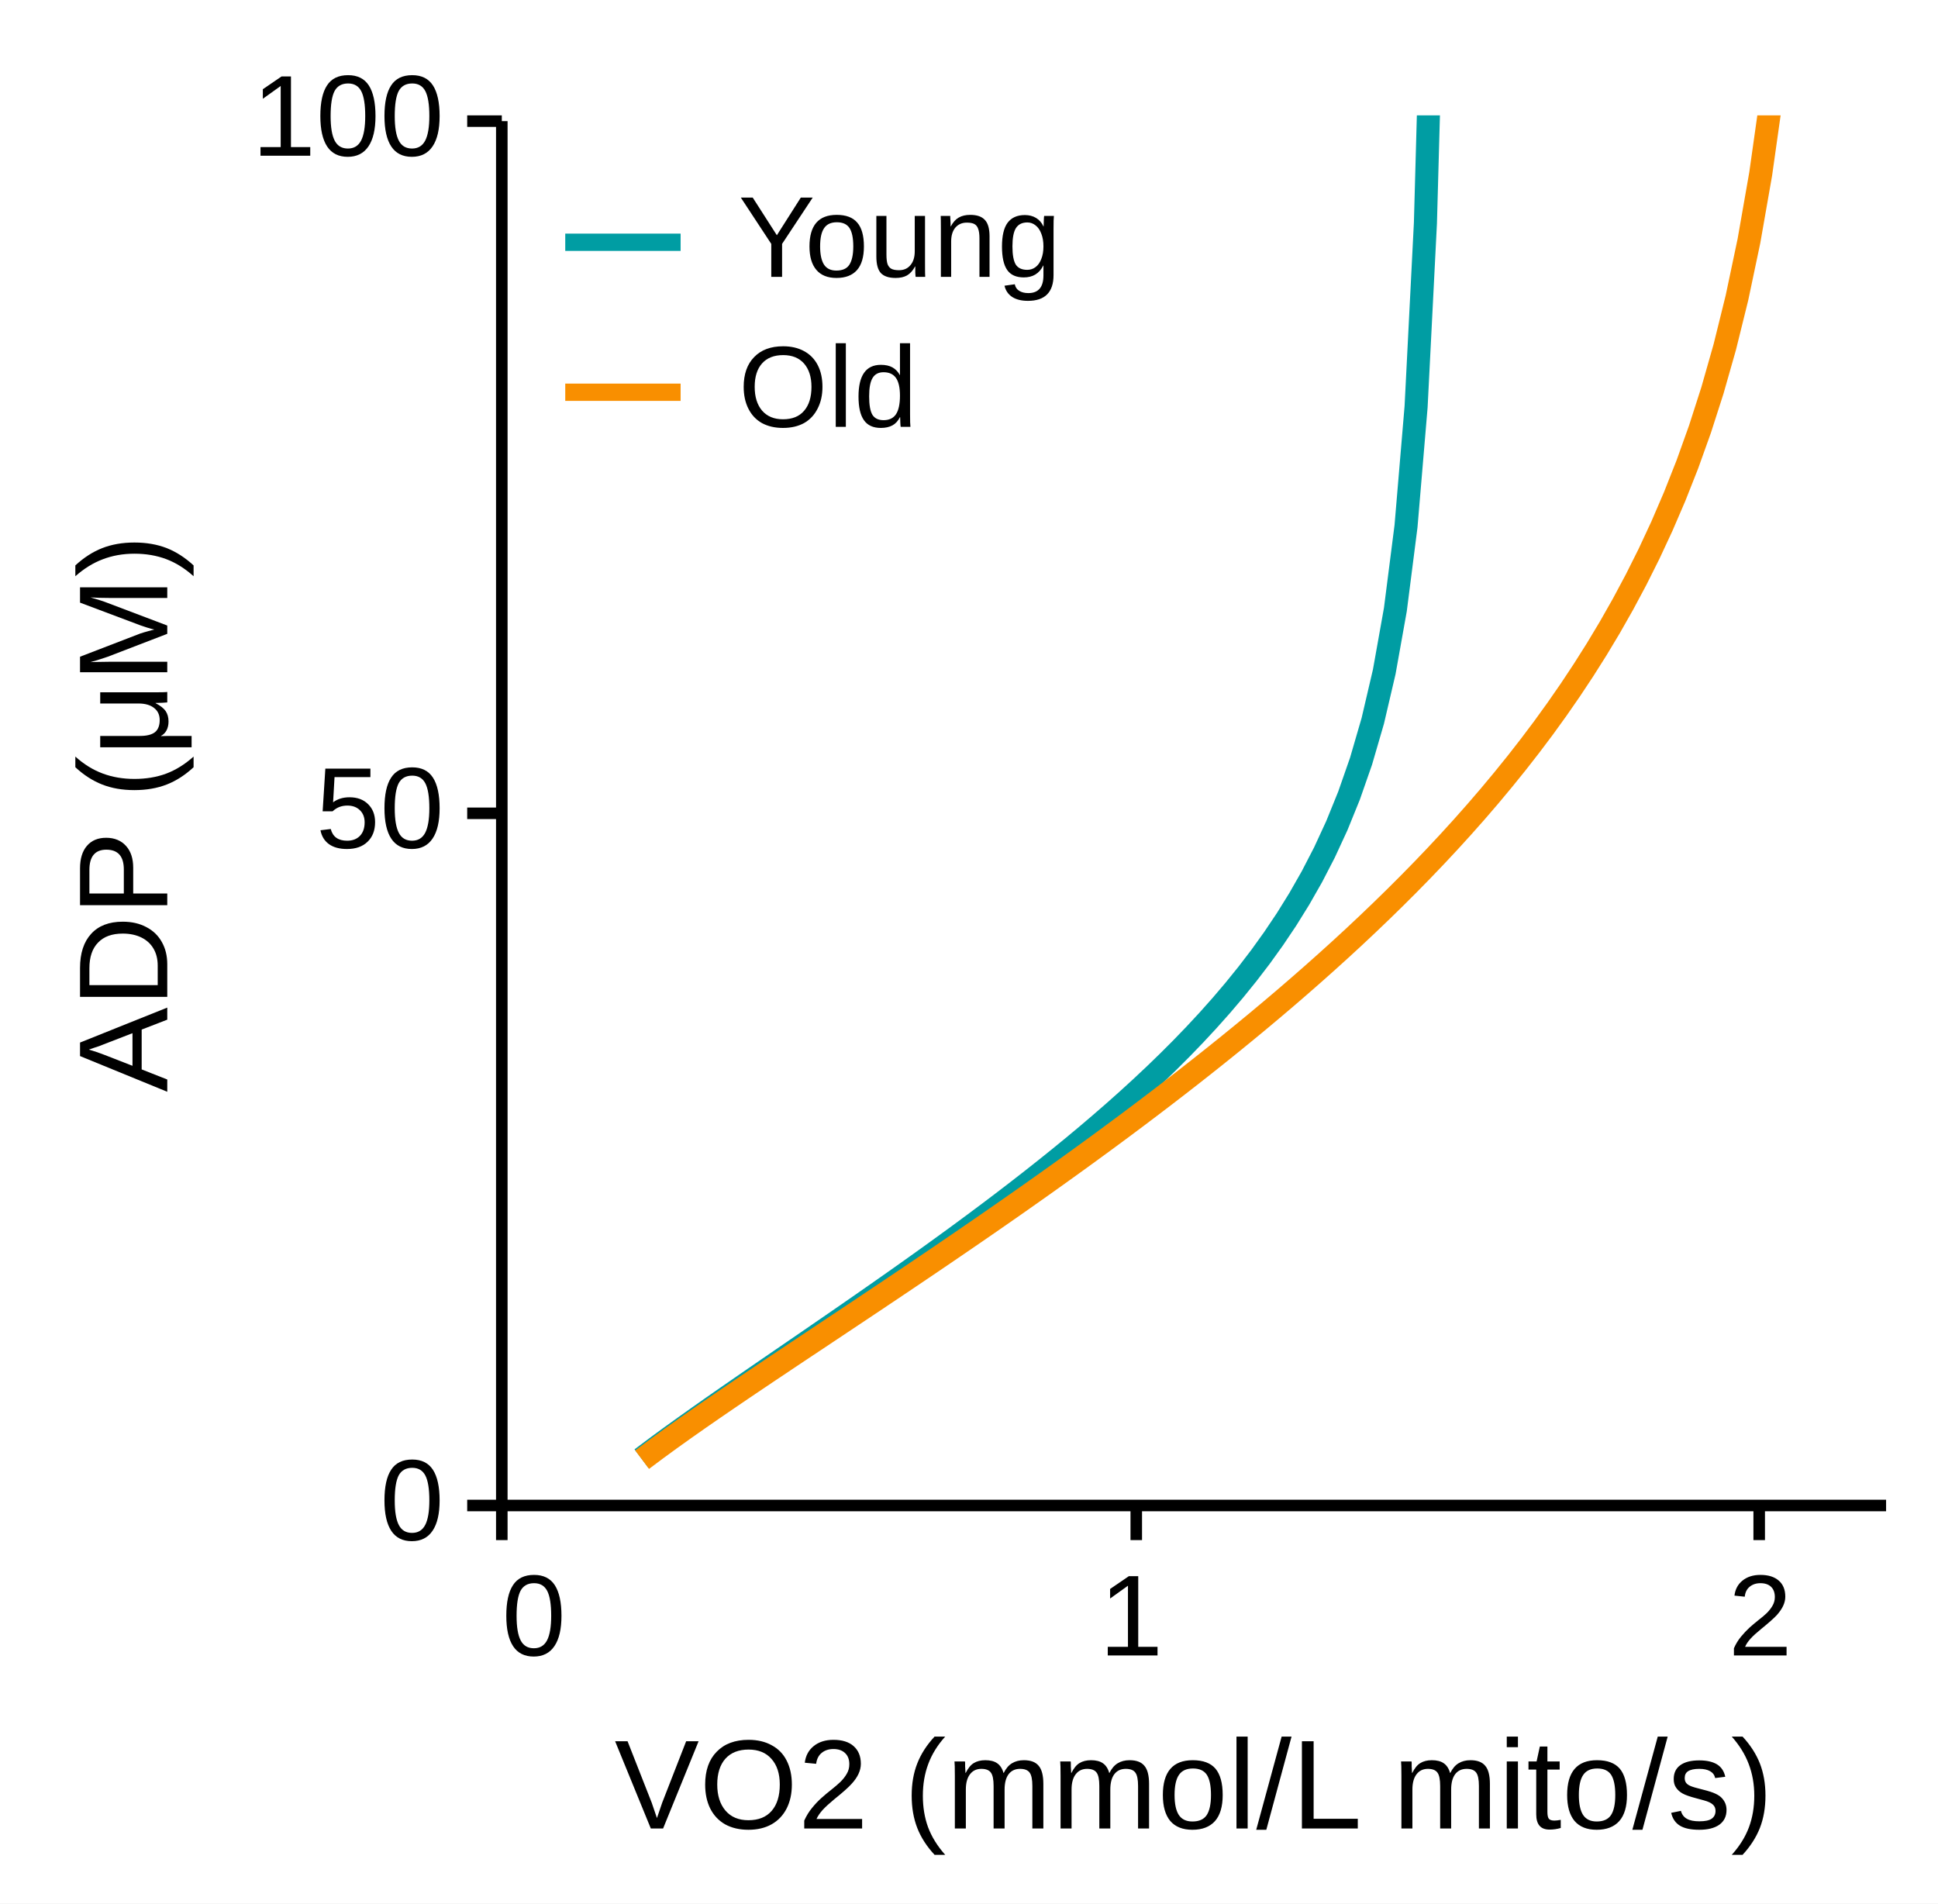
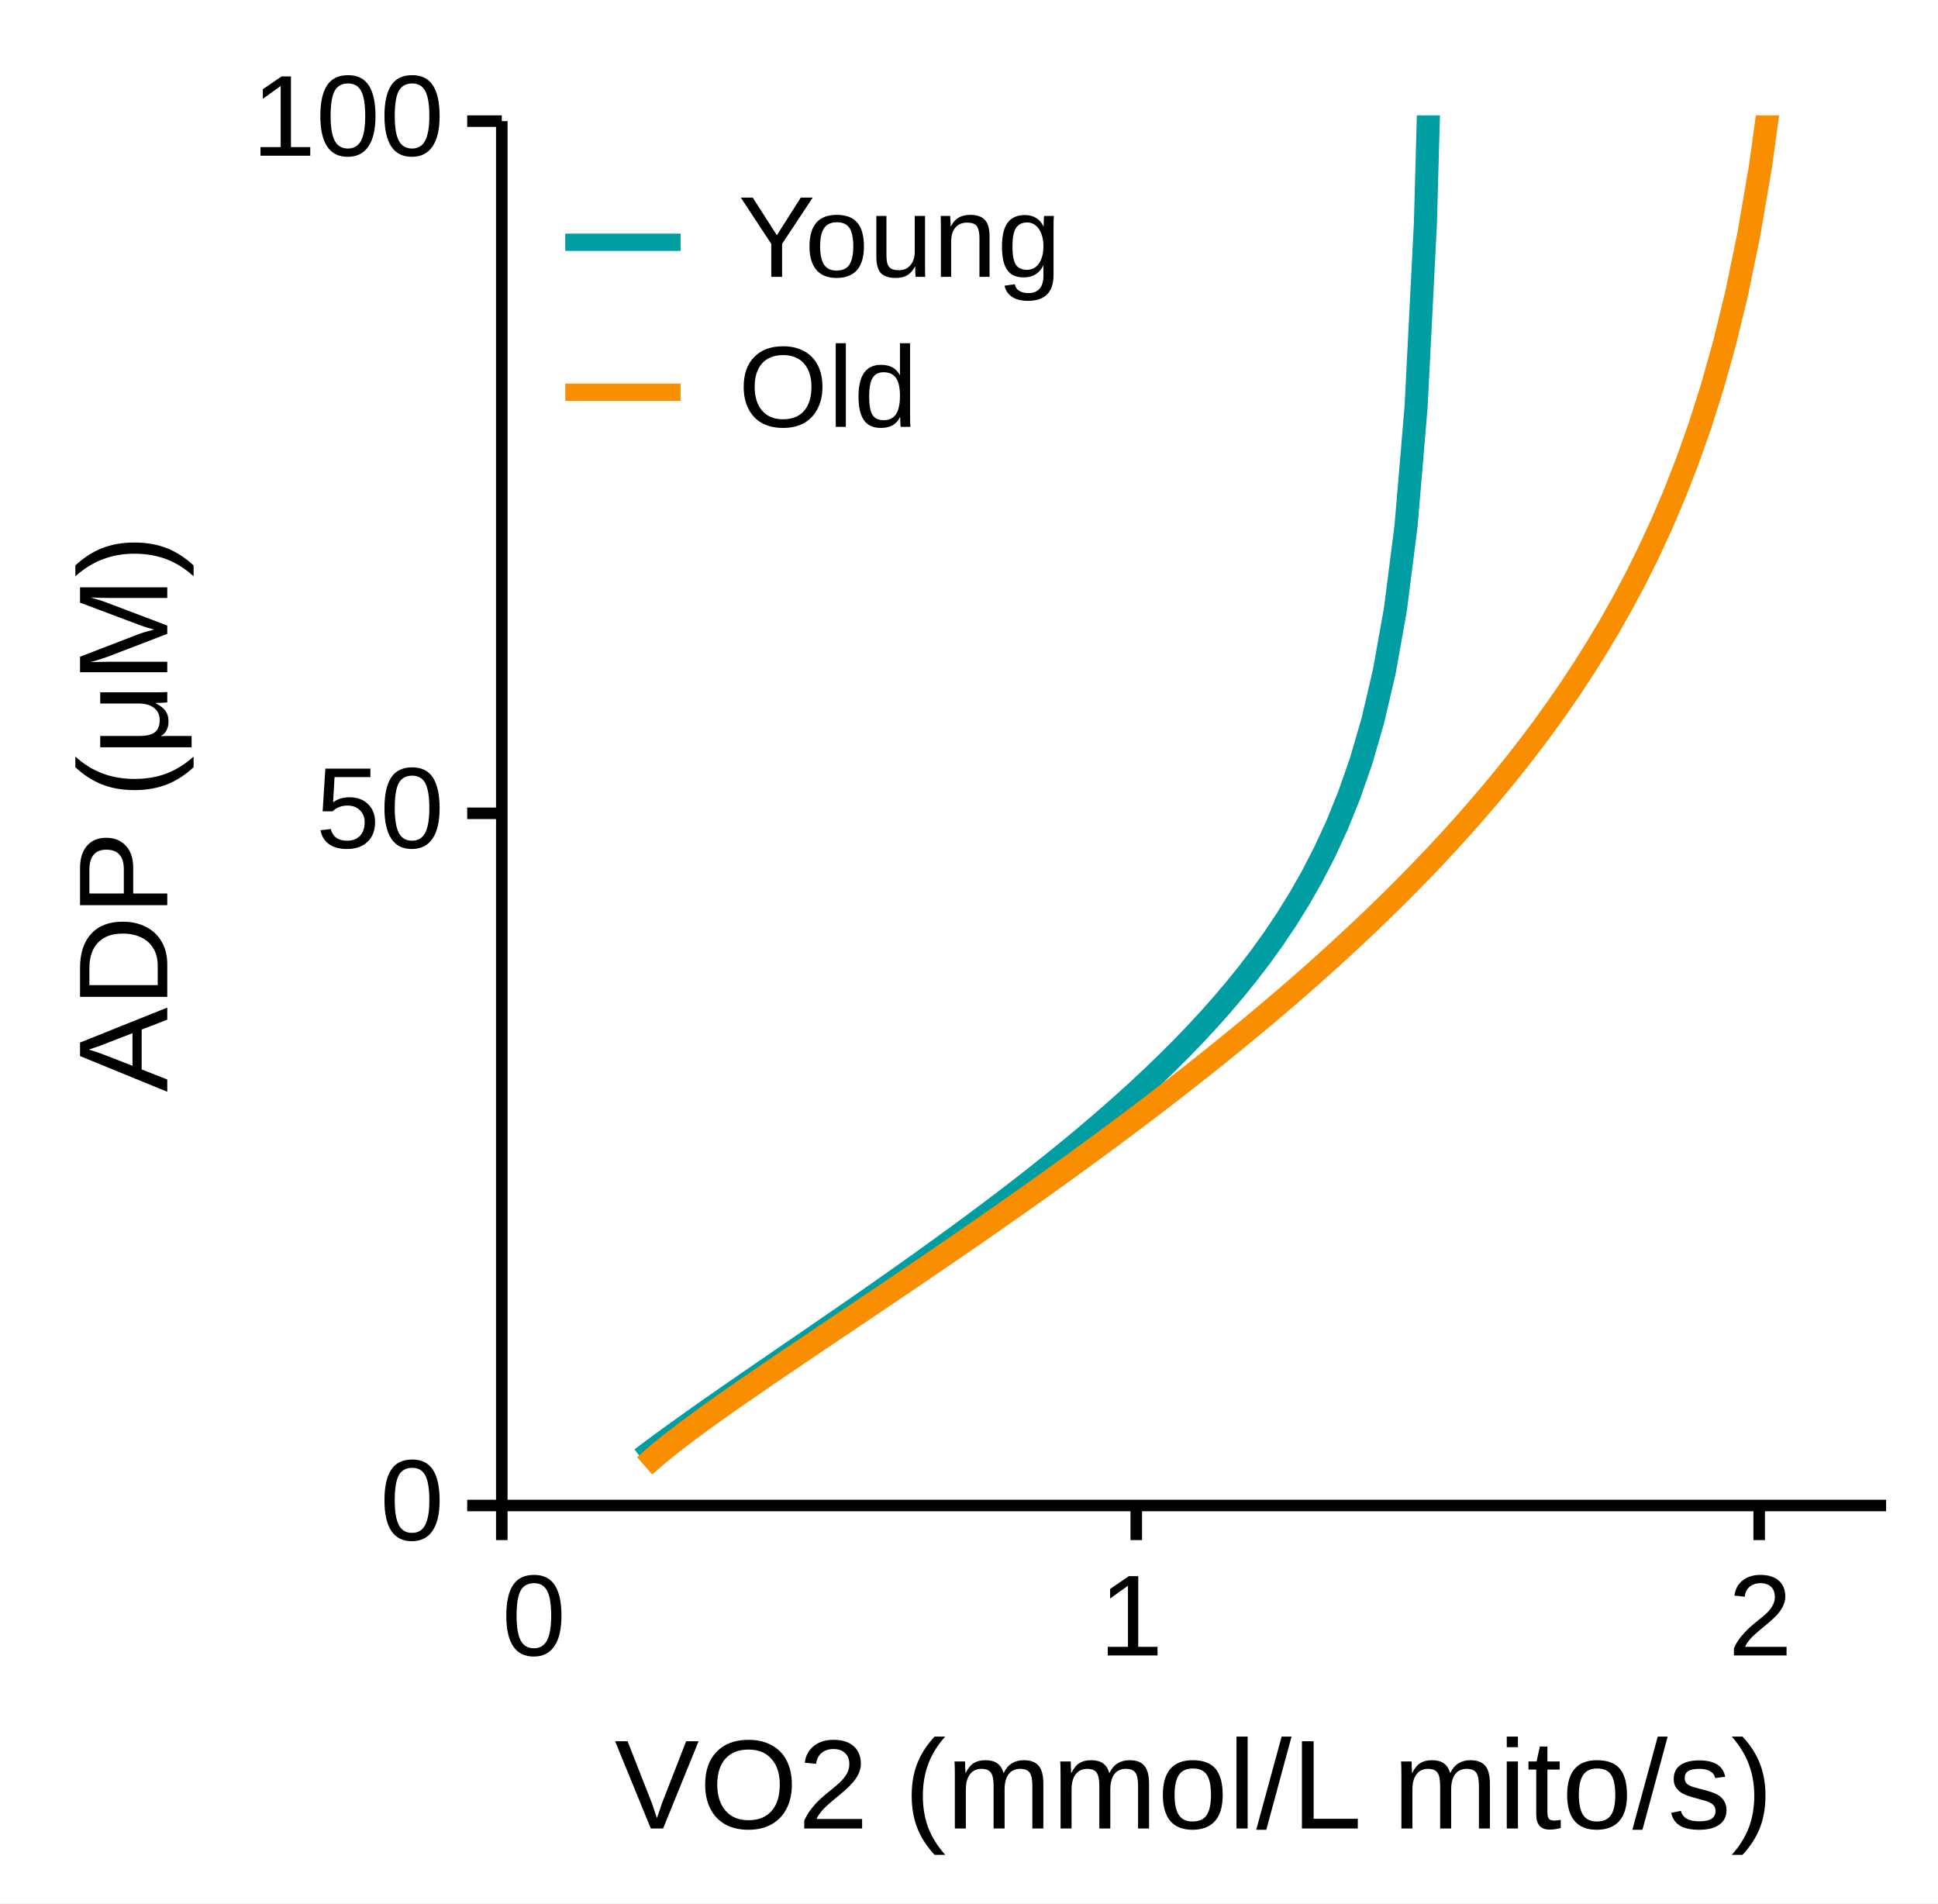
<svg xmlns="http://www.w3.org/2000/svg" version="1.1" class="marks" width="168" height="165" viewBox="0 0 168 165">
  <rect width="168" height="165" fill="white" />
  <g fill="none" stroke-miterlimit="10" transform="translate(43,10)">
    <g class="mark-group role-frame root" role="graphics-object" aria-roledescription="group mark container">
      <g transform="translate(0,0)">
        <path class="background" aria-hidden="true" d="M0.5,0.5h120v120h-120Z" />
        <g>
          <g class="mark-group role-axis" role="graphics-symbol" aria-roledescription="axis" aria-label="X-axis titled 'VO2 (mmol/L mito/s)' for a linear scale with values from 0.0 to 2.2">
            <g transform="translate(0.5,120.5)">
              <path class="background" aria-hidden="true" d="M0,0h0v0h0Z" pointer-events="none" />
              <g>
                <g class="mark-rule role-axis-tick" pointer-events="none">
                  <line transform="translate(0,0)" x2="0" y2="3" stroke="black" stroke-width="1" opacity="1" />
                  <line transform="translate(55,0)" x2="0" y2="3" stroke="black" stroke-width="1" opacity="1" />
                  <line transform="translate(109,0)" x2="0" y2="3" stroke="black" stroke-width="1" opacity="1" />
                </g>
                <g class="mark-text role-axis-label" pointer-events="none">
                  <text text-anchor="start" transform="translate(0,13)" font-family="Arial" font-size="10px" fill="#000" opacity="1">0</text>
                  <text text-anchor="middle" transform="translate(54.54545,13)" font-family="Arial" font-size="10px" fill="#000" opacity="1">1</text>
                  <text text-anchor="middle" transform="translate(109.0909,13)" font-family="Arial" font-size="10px" fill="#000" opacity="1">2</text>
                </g>
                <g class="mark-rule role-axis-domain" pointer-events="none">
                  <line transform="translate(0,0)" x2="120" y2="0" stroke="black" stroke-width="1" opacity="1" />
                </g>
                <g class="mark-text role-axis-title" pointer-events="none">
                  <text text-anchor="middle" transform="translate(60,28)" font-family="Arial" font-size="11px" font-weight="normal" fill="#000" opacity="1">VO2 (mmol/L mito/s)</text>
                </g>
              </g>
              <path class="foreground" aria-hidden="true" d="" pointer-events="none" display="none" />
            </g>
          </g>
          <g class="mark-group role-axis" role="graphics-symbol" aria-roledescription="axis" aria-label="Y-axis titled 'ADP (μM)' for a linear scale with values from 0 to 100">
            <g transform="translate(0.5,0.5)">
              <path class="background" aria-hidden="true" d="M0,0h0v0h0Z" pointer-events="none" />
              <g>
                <g class="mark-rule role-axis-tick" pointer-events="none">
                  <line transform="translate(0,120)" x2="-3" y2="0" stroke="black" stroke-width="1" opacity="1" />
                  <line transform="translate(0,60)" x2="-3" y2="0" stroke="black" stroke-width="1" opacity="1" />
                  <line transform="translate(0,0)" x2="-3" y2="0" stroke="black" stroke-width="1" opacity="1" />
                </g>
                <g class="mark-text role-axis-label" pointer-events="none">
                  <text text-anchor="end" transform="translate(-5,123)" font-family="Arial" font-size="10px" fill="#000" opacity="1">0</text>
                  <text text-anchor="end" transform="translate(-5,63)" font-family="Arial" font-size="10px" fill="#000" opacity="1">50</text>
                  <text text-anchor="end" transform="translate(-5,3)" font-family="Arial" font-size="10px" fill="#000" opacity="1">100</text>
                </g>
                <g class="mark-rule role-axis-domain" pointer-events="none">
                  <line transform="translate(0,120)" x2="0" y2="-120" stroke="black" stroke-width="1" opacity="1" />
                </g>
                <g class="mark-text role-axis-title" pointer-events="none">
                  <text text-anchor="middle" transform="translate(-27,60) rotate(-90) translate(0,-2)" font-family="Arial" font-size="11px" font-weight="normal" fill="#000" opacity="1">ADP (μM)</text>
                </g>
              </g>
              <path class="foreground" aria-hidden="true" d="" pointer-events="none" display="none" />
            </g>
          </g>
          <g class="mark-group role-scope layer_0_pathgroup" role="graphics-object" aria-roledescription="group mark container">
            <g transform="translate(0,0)">
              <path class="background" aria-hidden="true" d="M0,0h120v120h-120Z" />
              <g>
                <g class="mark-line role-mark layer_0_marks" clip-path="url(#clip1)" role="graphics-object" aria-roledescription="line mark container">
                  <path aria-label="VO2_m: 0.23106662489; ADP_μ: 2.97230677792; group: Young" role="graphics-symbol" aria-roledescription="line mark" d="M12.604,116.433L13.854,115.494L15.094,114.585L16.327,113.698L17.553,112.827L18.775,111.968L19.993,111.12L21.209,110.279L22.422,109.443L23.634,108.61L24.844,107.781L26.053,106.952L27.261,106.124L28.467,105.294L29.673,104.464L30.878,103.631L32.082,102.795L33.284,101.956L34.486,101.112L35.687,100.263L36.887,99.409L38.086,98.548L39.284,97.68L40.481,96.805L41.676,95.921L42.871,95.028L44.064,94.125L45.255,93.211L46.445,92.285L47.634,91.346L48.82,90.393L50.005,89.425L51.188,88.439L52.369,87.435L53.547,86.411L54.723,85.365L55.896,84.293L57.066,83.195L58.233,82.066L59.396,80.904L60.555,79.703L61.71,78.461L62.86,77.17L64.005,75.824L65.144,74.416L66.277,72.935L67.402,71.369L68.52,69.705L69.628,67.921L70.726,65.995L71.813,63.893L72.886,61.571L73.944,58.965L74.985,55.983L76.004,52.482L76.997,48.233L77.96,42.845L78.883,35.62L79.757,25.264L80.566,9.331L81.284,-16.657L81.873,-60.035L82.294,-129.163L82.555,-224.436L82.729,-334.076L82.862,-448.53L82.964,-564.245L83.043,-679.091L83.105,-791.627L83.155,-901.05L83.197,-1006.969L83.233,-1109.239L83.264,-1207.85L83.29,-1302.873L83.314,-1394.418L83.335,-1482.621L83.355,-1567.625L83.372,-1649.575L83.388,-1728.615L83.403,-1804.884L83.416,-1878.514L83.429,-1949.632L83.44,-2018.358L83.451,-2084.803L83.461,-2149.073L83.471,-2211.269L83.48,-2271.483L83.489,-2329.804L83.497,-2386.315L83.505,-2441.094L83.512,-2494.213L83.519,-2545.743L83.526,-2595.749L83.532,-2644.292L83.538,-2691.431L83.544,-2737.221L83.55,-2781.715L83.555,-2824.961L83.56,-2867.006L83.565,-2907.896" stroke="#009DA3" stroke-width="2" />
                </g>
              </g>
              <path class="foreground" aria-hidden="true" d="" display="none" />
            </g>
            <g transform="translate(0,0)">
              <path class="background" aria-hidden="true" d="M0,0h120v120h-120Z" />
              <g>
                <g class="mark-line role-mark layer_0_marks" clip-path="url(#clip2)" role="graphics-object" aria-roledescription="line mark container">
-                   <path aria-label="VO2_m: 0.232158006883; ADP_μ: 2.89309747298; group: Old" role="graphics-symbol" aria-roledescription="line mark" d="M12.663,116.528L13.918,115.589L15.163,114.682L16.4,113.799L17.633,112.934L18.861,112.084L20.086,111.245L21.308,110.414L22.528,109.591L23.747,108.772L24.965,107.958L26.181,107.146L27.397,106.337L28.612,105.528L29.826,104.72L31.04,103.911L32.253,103.102L33.465,102.291L34.677,101.479L35.889,100.664L37.1,99.847L38.311,99.027L39.521,98.203L40.731,97.376L41.94,96.545L43.149,95.71L44.357,94.87L45.565,94.025L46.773,93.174L47.98,92.318L49.186,91.456L50.392,90.588L51.597,89.713L52.802,88.831L54.006,87.942L55.21,87.045L56.413,86.139L57.615,85.225L58.817,84.302L60.018,83.37L61.218,82.428L62.417,81.475L63.616,80.511L64.813,79.535L66.01,78.548L67.206,77.547L68.401,76.533L69.594,75.504L70.787,74.46L71.978,73.4L73.169,72.323L74.358,71.228L75.545,70.113L76.731,68.978L77.916,67.821L79.099,66.641L80.28,65.436L81.459,64.204L82.637,62.943L83.812,61.651L84.986,60.325L86.157,58.963L87.325,57.561L88.491,56.117L89.654,54.625L90.814,53.082L91.97,51.481L93.123,49.818L94.272,48.084L95.417,46.273L96.558,44.372L97.693,42.372L98.823,40.258L99.947,38.013L101.064,35.615L102.173,33.038L103.275,30.248L104.367,27.2L105.448,23.836L106.518,20.077L107.573,15.813L108.611,10.889L109.629,5.078L110.624,-1.957L111.588,-10.729L112.513,-22.022L113.389,-37.023L114.198,-57.448L114.924,-85.51L115.547,-123.457L116.058,-172.544L116.463,-232.168L116.779,-300.198L117.024,-374.065L117.217,-451.481L117.37,-530.667L117.495,-610.353L117.598,-689.678L117.684,-768.074L117.758,-845.177" stroke="#F98F00" stroke-width="2" />
+                   <path aria-label="VO2_m: 0.236186123948; ADP_μ: 2.44922638075; group: Old" role="graphics-symbol" aria-roledescription="line mark" d="M12.883,117.061L14.115,115.986L15.338,115.004L16.557,114.073L17.773,113.176L18.987,112.303L20.2,111.446L21.412,110.602L22.624,109.767L23.835,108.939L25.046,108.116L26.256,107.297L27.467,106.481L28.677,105.666L29.886,104.853L31.096,104.039L32.305,103.225L33.514,102.41L34.723,101.593L35.932,100.775L37.14,99.954L38.348,99.13L39.556,98.302L40.764,97.472L41.971,96.637L43.178,95.798L44.384,94.954L45.59,94.106L46.796,93.252L48.002,92.392L49.207,91.527L50.411,90.655L51.615,89.777L52.819,88.891L54.022,87.998L55.224,87.098L56.426,86.189L57.627,85.271L58.828,84.345L60.028,83.408L61.227,82.462L62.426,81.506L63.623,80.538L64.82,79.558L66.016,78.567L67.211,77.562L68.405,76.544L69.598,75.511L70.79,74.463L71.981,73.398L73.17,72.317L74.359,71.217L75.546,70.098L76.731,68.959L77.915,67.797L79.098,66.612L80.279,65.401L81.458,64.164L82.635,62.898L83.81,61.6L84.983,60.269L86.153,58.901L87.321,57.493L88.487,56.042L89.649,54.543L90.809,52.993L91.965,51.384L93.118,49.713L94.267,47.97L95.411,46.148L96.551,44.237L97.686,42.225L98.816,40.097L99.939,37.835L101.056,35.418L102.165,32.819L103.266,30.001L104.358,26.92L105.439,23.514L106.507,19.7L107.561,15.365L108.598,10.344L109.615,4.399L110.608,-2.827L111.569,-11.876L112.49,-23.578L113.36,-39.182L114.162,-60.469L114.878,-89.675L115.491,-128.94L115.992,-179.278L116.389,-239.886L116.698,-308.595L116.94,-382.876L117.13,-460.492L117.282,-539.722L117.406,-619.349L117.508,-698.549L117.595,-776.781L117.669,-853.699" stroke="#F98F00" stroke-width="2" />
                </g>
              </g>
              <path class="foreground" aria-hidden="true" d="" display="none" />
            </g>
          </g>
          <g class="mark-group role-legend" role="graphics-symbol" aria-roledescription="legend" aria-label="Symbol legend for stroke color with 2 values: Young, Old">
            <g transform="translate(5,5)">
              <path class="background" aria-hidden="true" d="M0,0h46v24h-46Z" pointer-events="none" />
              <g>
                <g class="mark-group role-legend-entry">
                  <g transform="translate(0,0)">
                    <path class="background" aria-hidden="true" d="M0,0h0v0h0Z" pointer-events="none" />
                    <g>
                      <g class="mark-group role-scope" role="graphics-object" aria-roledescription="group mark container">
                        <g transform="translate(0,0)">
                          <path class="background" aria-hidden="true" d="M0,0h46v11h-46Z" pointer-events="none" opacity="1" />
                          <g>
                            <g class="mark-symbol role-legend-symbol" pointer-events="none">
                              <path transform="translate(6,6)" d="M-5,0L5,0" stroke="#009DA3" stroke-width="1.5" opacity="1" />
                            </g>
                            <g class="mark-text role-legend-label" pointer-events="none">
                              <text text-anchor="start" transform="translate(16,9)" font-family="Arial" font-size="10px" fill="#000" opacity="1">Young</text>
                            </g>
                          </g>
                          <path class="foreground" aria-hidden="true" d="" pointer-events="none" display="none" />
                        </g>
                        <g transform="translate(0,13)">
                          <path class="background" aria-hidden="true" d="M0,0h46v11h-46Z" pointer-events="none" opacity="1" />
                          <g>
                            <g class="mark-symbol role-legend-symbol" pointer-events="none">
                              <path transform="translate(6,6)" d="M-5,0L5,0" stroke="#F98F00" stroke-width="1.5" opacity="1" />
                            </g>
                            <g class="mark-text role-legend-label" pointer-events="none">
                              <text text-anchor="start" transform="translate(16,9)" font-family="Arial" font-size="10px" fill="#000" opacity="1">Old</text>
                            </g>
                          </g>
                          <path class="foreground" aria-hidden="true" d="" pointer-events="none" display="none" />
                        </g>
                      </g>
                    </g>
                    <path class="foreground" aria-hidden="true" d="" pointer-events="none" display="none" />
                  </g>
                </g>
              </g>
              <path class="foreground" aria-hidden="true" d="" pointer-events="none" display="none" />
            </g>
          </g>
        </g>
        <path class="foreground" aria-hidden="true" d="" display="none" />
      </g>
    </g>
  </g>
  <defs>
    <clipPath id="clip1">
      <rect x="0" y="0" width="120" height="120" />
    </clipPath>
    <clipPath id="clip2">
      <rect x="0" y="0" width="120" height="120" />
    </clipPath>
  </defs>
</svg>
